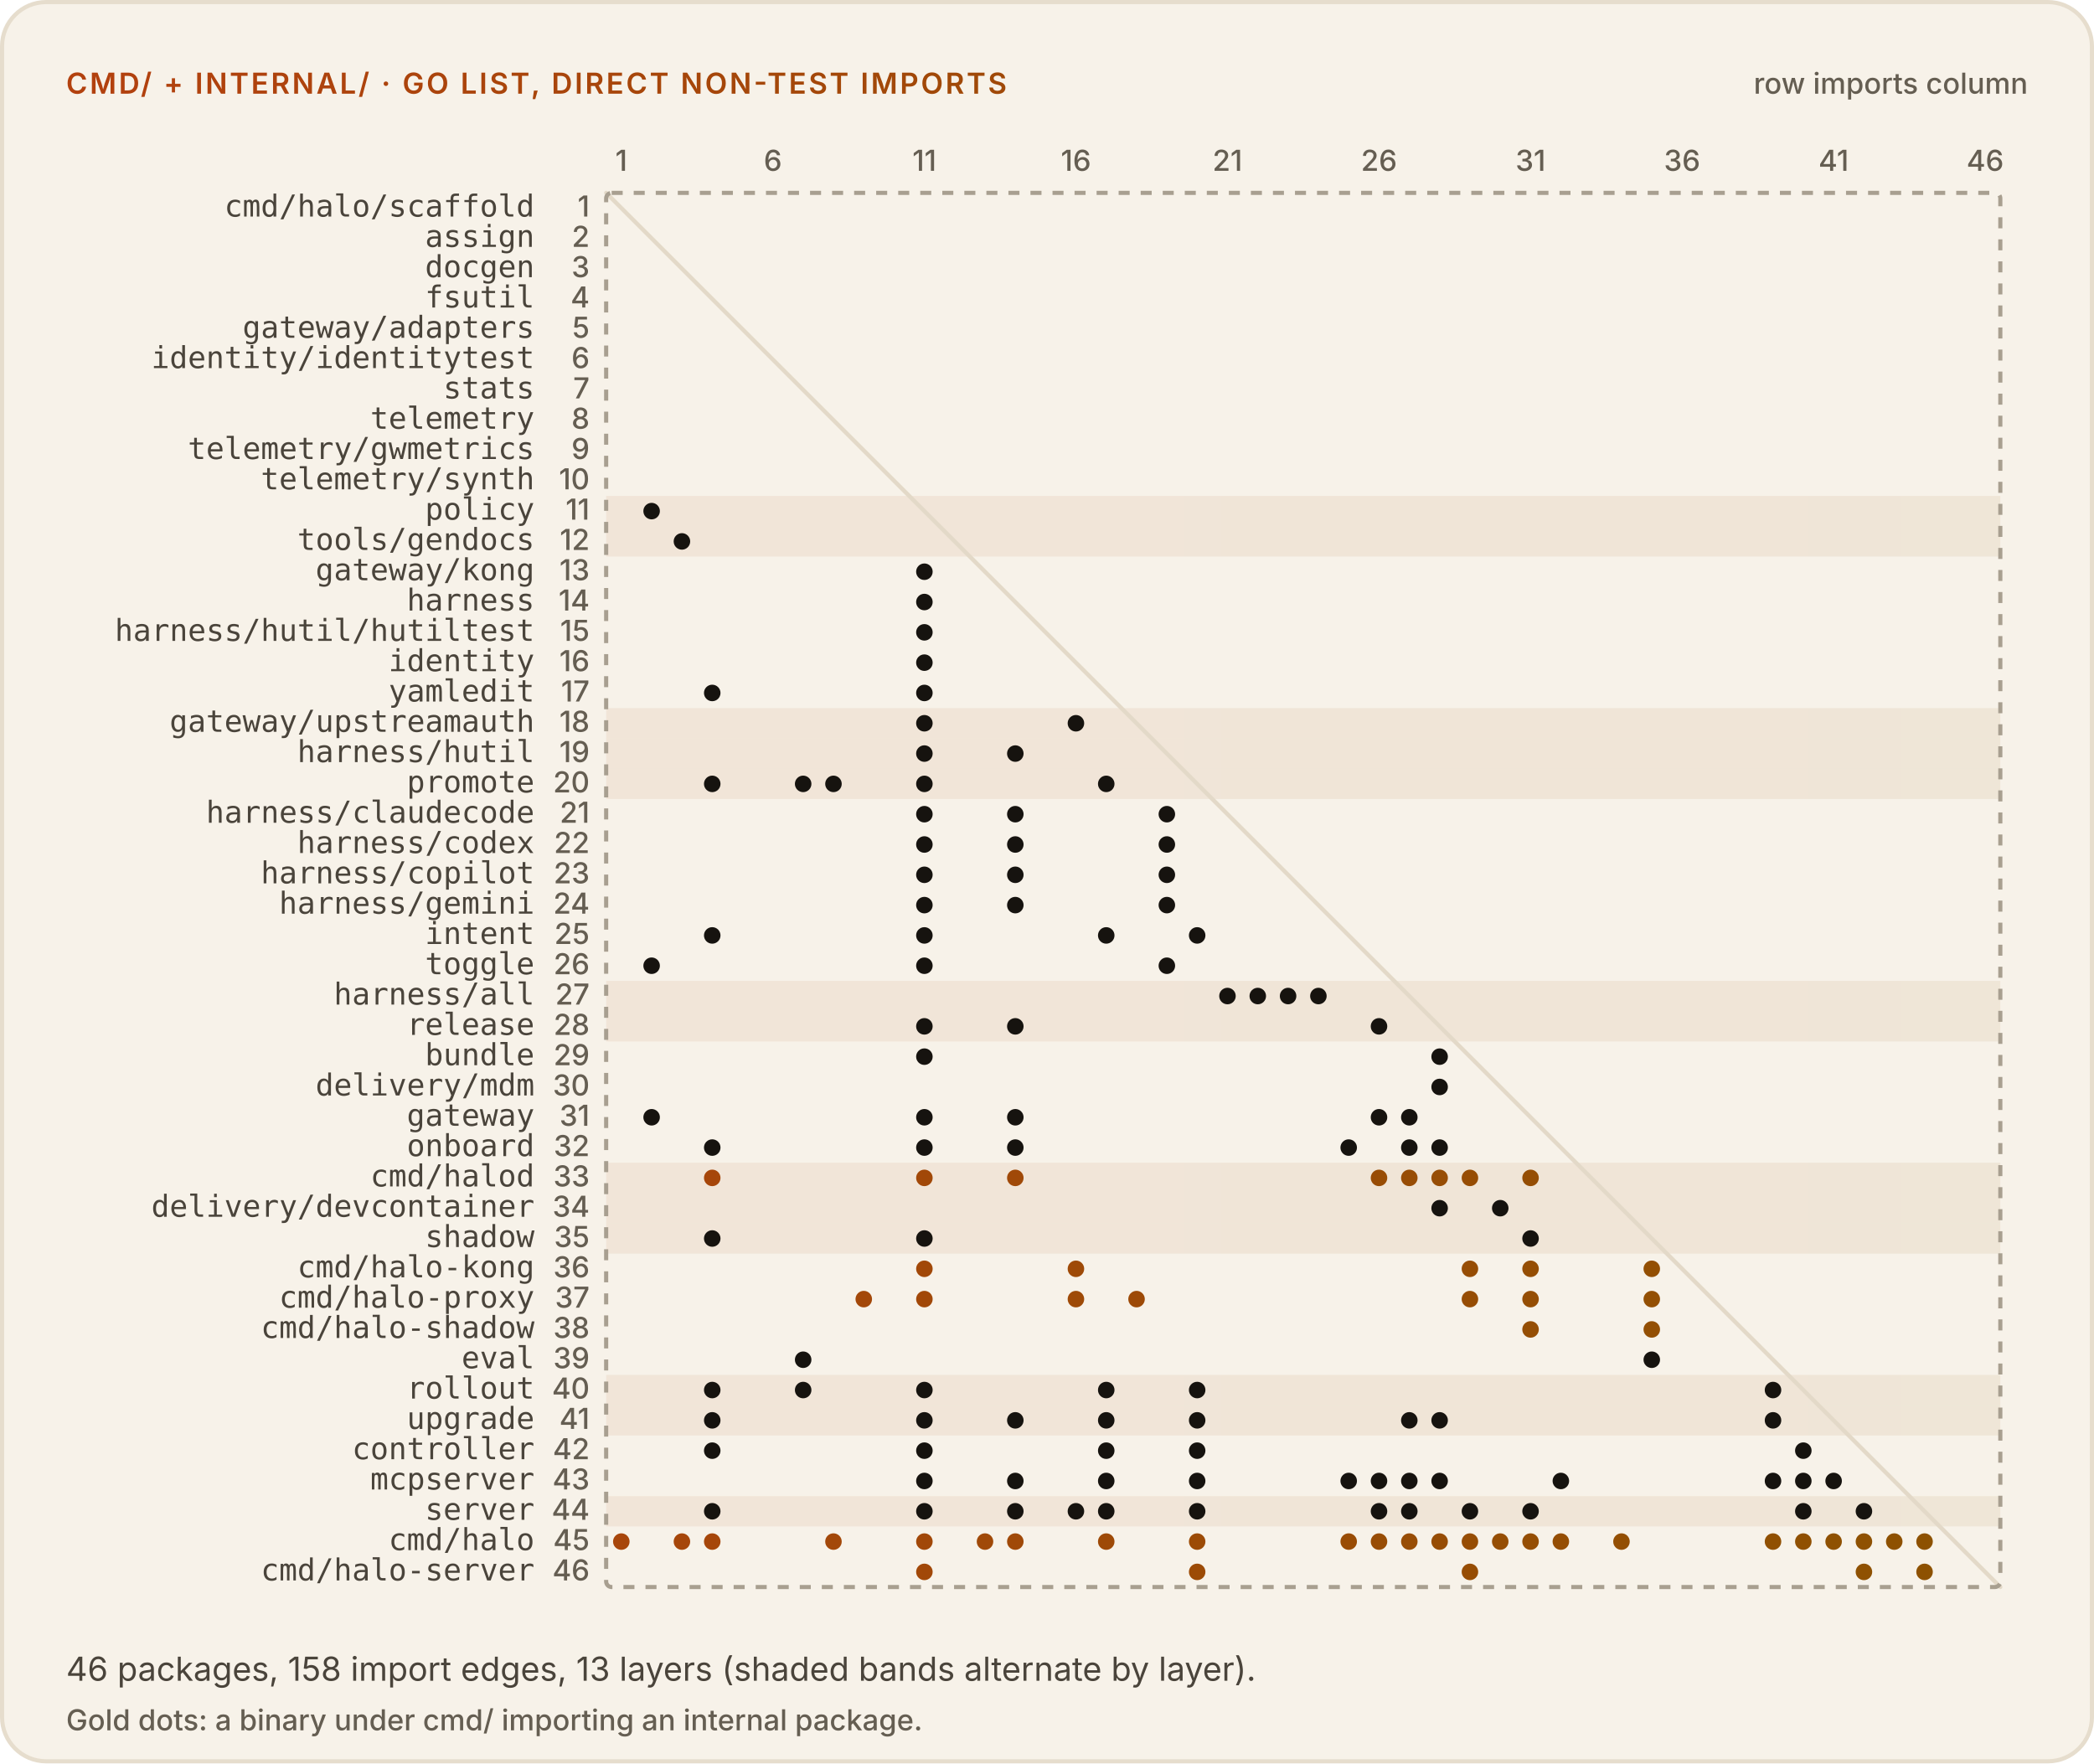
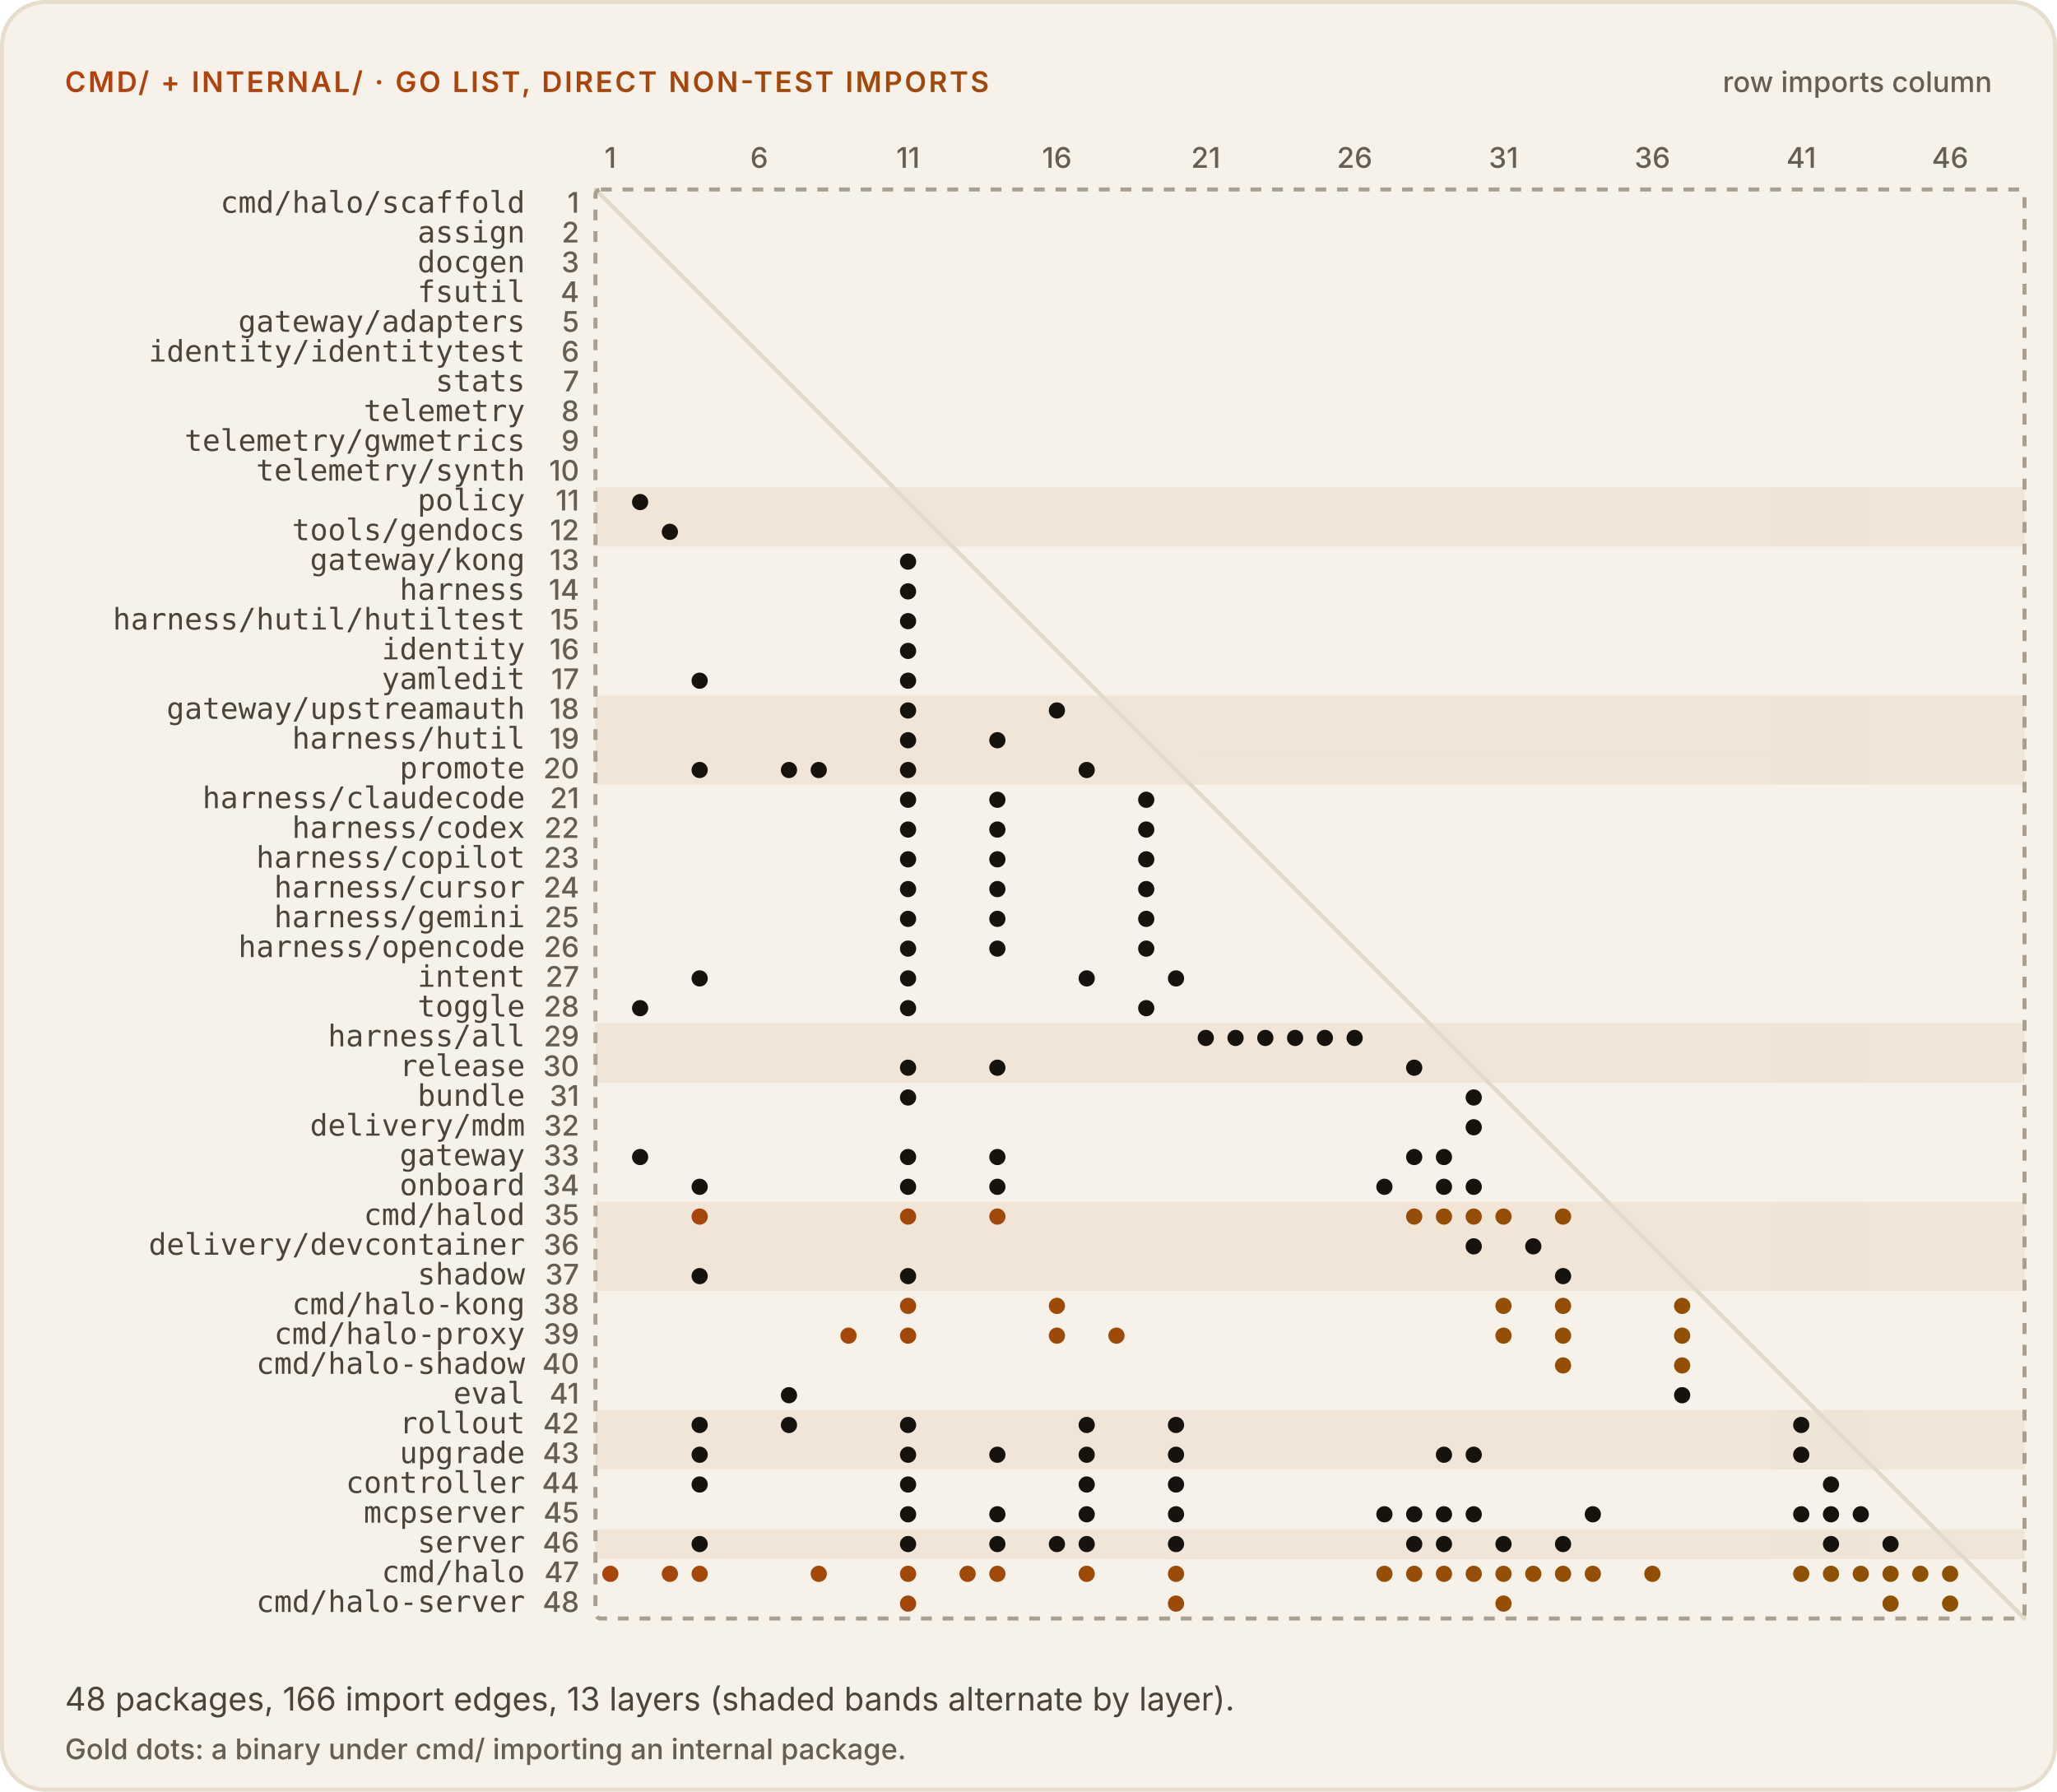
- <svg xmlns="http://www.w3.org/2000/svg" viewBox="0 0 760 640" width="760" height="640" role="img" aria-labelledby="t d" font-family="ui-sans-serif,-apple-system,Inter,'Segoe UI',sans-serif">
+ <svg xmlns="http://www.w3.org/2000/svg" viewBox="0 0 760 662" width="760" height="662" role="img" aria-labelledby="t d" font-family="ui-sans-serif,-apple-system,Inter,'Segoe UI',sans-serif">
  <style>
.cv{fill:#f7f2e9;stroke:#e6ddcd;stroke-width:1.5}
.card{fill:#fffdf9;stroke:#e3d9c8;stroke-width:1.5}
.soft{fill:url(#gs)}
.ring{fill:none;stroke:url(#ga);stroke-width:1.5}
.dcard{fill:#fbedea;stroke:#b42323;stroke-width:1.5}
.ghost{fill:none;stroke:#a89f90;stroke-width:1.5;stroke-dasharray:4 4}
.zone{fill:#f3ece0;stroke:#e0d5c2;stroke-width:1.5}
.chip{fill:#f3ece0;stroke:#e3d9c8;stroke-width:1}
text{font-family:ui-sans-serif,-apple-system,Inter,'Segoe UI',sans-serif}
.t{font-size:13.5px;font-weight:600;fill:#16130f}
.tm{font:600 12.5px ui-monospace,'SF Mono','JetBrains Mono',Menlo,Consolas,monospace;fill:#16130f}
.td{fill:#b42323}
.s{font-size:12px;fill:#4a443b}
.m{font:11px ui-monospace,'SF Mono','JetBrains Mono',Menlo,Consolas,monospace;fill:#4a443b}
.xs{font-size:10.5px;font-weight:500;fill:#655e52}
.xm{font-family:ui-monospace,'SF Mono','JetBrains Mono',Menlo,Consolas,monospace;font-weight:400}
.xa{fill:url(#ga);font-weight:600}
.xd{fill:#b42323;font-weight:600}
.xw{fill:#fffdf9;font-weight:600}
.k{font-size:10.5px;font-weight:600;letter-spacing:.08em;fill:#655e52}
.ka{fill:url(#ga)}
.h1{font-size:42px;font-weight:700;letter-spacing:-.02em;fill:#16130f}
.ln,.la,.ld,.lm{fill:none;stroke-width:1.5;stroke-linecap:round;stroke-linejoin:round}
.ln{stroke:#a89f90}.la{stroke:url(#ga)}.ld{stroke:#b42323}.lm{stroke:#e3d9c8}
.lane{stroke:#e3d9c8;stroke-width:1.5;stroke-dasharray:3 4}
.dash{stroke-dasharray:5 5}
.dl{fill:#a89f90}.da{fill:url(#ga)}.dd{fill:#b42323}
.pl{fill:#f7f2e9}.pa{fill:#f7f2e9;stroke:url(#ga);stroke-width:1}
.pd{fill:#fbedea;stroke:#b42323;stroke-width:1}.ps{fill:url(#ga)}
.fa{fill:url(#ga)}.fs{fill:url(#gs)}.fm{fill:#f3ece0}.fd{fill:#b42323}.ft{fill:#16130f}
.bdg{fill:url(#ga)}.bn{font-size:9.5px;font-weight:700;fill:#fffdf9}
.ic{fill:none;stroke:url(#ga);stroke-width:1.75;stroke-linecap:round;stroke-linejoin:round}
.pkt{fill:url(#ga)}
.grow{transform-box:fill-box;transform-origin:left;animation:grow 4.8s cubic-bezier(.6,0,.2,1) infinite}
@keyframes grow{0%{transform:scaleX(.08)}25%{transform:scaleX(.3)}50%{transform:scaleX(.55)}75%,100%{transform:scaleX(1)}}
.flow{stroke-dasharray:4 6;animation:flow 1.1s linear infinite}
@keyframes flow{to{stroke-dashoffset:-20}}
.blink{animation:blink 3.2s ease-in-out infinite}
@keyframes blink{0%,100%{opacity:.18}35%,65%{opacity:1}}
.pulse{transform-box:fill-box;transform-origin:center;animation:pulse 2.8s ease-out infinite}
@keyframes pulse{0%{opacity:.55;transform:scale(.6)}100%{opacity:0;transform:scale(1.5)}}
@media (prefers-reduced-motion:reduce){.flow,.blink,.pulse,.grow{animation:none}.blink{opacity:1}.pulse,.pkt{display:none}}
</style>
  <defs>
    <linearGradient id="ga" gradientUnits="userSpaceOnUse" x1="0" y1="0" x2="760" y2="0">
      <stop offset="0" stop-color="#b4400f" />
      <stop offset="1" stop-color="#8a5300" />
    </linearGradient>
    <linearGradient id="gs" gradientUnits="userSpaceOnUse" x1="0" y1="0" x2="760" y2="0">
      <stop offset="0" stop-color="#b4400f" stop-opacity="0.08" />
      <stop offset="1" stop-color="#8a5300" stop-opacity="0.08" />
    </linearGradient>
    <filter id="sh" x="-10%" y="-10%" width="120%" height="140%">
      <feDropShadow dx="0" dy="1" stdDeviation="1.6" flood-color="#3c280a" flood-opacity="0.08" />
    </filter>
  </defs>
-   <rect class="cv" x=".75" y=".75" width="758.5" height="638.5" rx="16" />
+   <rect class="cv" x=".75" y=".75" width="758.5" height="660.5" rx="16" />
  <text class="k ka" x="24" y="34">CMD/ + INTERNAL/ · GO LIST, DIRECT NON-TEST IMPORTS</text>
  <text class="xs" x="736" y="34" text-anchor="end">row imports column</text>
  <text class="m" x="194" y="78.6" text-anchor="end">cmd/halo/scaffold</text>
  <text class="xs" x="214" y="78.6" text-anchor="end">1</text>
  <text class="m" x="194" y="89.6" text-anchor="end">assign</text>
  <text class="xs" x="214" y="89.6" text-anchor="end">2</text>
  <text class="m" x="194" y="100.6" text-anchor="end">docgen</text>
  <text class="xs" x="214" y="100.6" text-anchor="end">3</text>
  <text class="m" x="194" y="111.6" text-anchor="end">fsutil</text>
  <text class="xs" x="214" y="111.6" text-anchor="end">4</text>
  <text class="m" x="194" y="122.6" text-anchor="end">gateway/adapters</text>
  <text class="xs" x="214" y="122.6" text-anchor="end">5</text>
  <text class="m" x="194" y="133.6" text-anchor="end">identity/identitytest</text>
  <text class="xs" x="214" y="133.6" text-anchor="end">6</text>
  <text class="m" x="194" y="144.6" text-anchor="end">stats</text>
  <text class="xs" x="214" y="144.6" text-anchor="end">7</text>
  <text class="m" x="194" y="155.6" text-anchor="end">telemetry</text>
  <text class="xs" x="214" y="155.6" text-anchor="end">8</text>
  <text class="m" x="194" y="166.6" text-anchor="end">telemetry/gwmetrics</text>
  <text class="xs" x="214" y="166.6" text-anchor="end">9</text>
  <text class="m" x="194" y="177.6" text-anchor="end">telemetry/synth</text>
  <text class="xs" x="214" y="177.6" text-anchor="end">10</text>
-   <rect class="fs" x="220" y="180" width="506" height="11" />
+   <rect class="fs" x="220" y="180" width="528" height="11" />
  <text class="m" x="194" y="188.6" text-anchor="end">policy</text>
  <text class="xs" x="214" y="188.6" text-anchor="end">11</text>
-   <rect class="fs" x="220" y="191" width="506" height="11" />
+   <rect class="fs" x="220" y="191" width="528" height="11" />
  <text class="m" x="194" y="199.6" text-anchor="end">tools/gendocs</text>
  <text class="xs" x="214" y="199.6" text-anchor="end">12</text>
  <text class="m" x="194" y="210.6" text-anchor="end">gateway/kong</text>
  <text class="xs" x="214" y="210.6" text-anchor="end">13</text>
  <text class="m" x="194" y="221.6" text-anchor="end">harness</text>
  <text class="xs" x="214" y="221.6" text-anchor="end">14</text>
  <text class="m" x="194" y="232.6" text-anchor="end">harness/hutil/hutiltest</text>
  <text class="xs" x="214" y="232.6" text-anchor="end">15</text>
  <text class="m" x="194" y="243.6" text-anchor="end">identity</text>
  <text class="xs" x="214" y="243.6" text-anchor="end">16</text>
  <text class="m" x="194" y="254.6" text-anchor="end">yamledit</text>
  <text class="xs" x="214" y="254.6" text-anchor="end">17</text>
-   <rect class="fs" x="220" y="257" width="506" height="11" />
+   <rect class="fs" x="220" y="257" width="528" height="11" />
  <text class="m" x="194" y="265.6" text-anchor="end">gateway/upstreamauth</text>
  <text class="xs" x="214" y="265.6" text-anchor="end">18</text>
-   <rect class="fs" x="220" y="268" width="506" height="11" />
+   <rect class="fs" x="220" y="268" width="528" height="11" />
  <text class="m" x="194" y="276.6" text-anchor="end">harness/hutil</text>
  <text class="xs" x="214" y="276.6" text-anchor="end">19</text>
-   <rect class="fs" x="220" y="279" width="506" height="11" />
+   <rect class="fs" x="220" y="279" width="528" height="11" />
  <text class="m" x="194" y="287.6" text-anchor="end">promote</text>
  <text class="xs" x="214" y="287.6" text-anchor="end">20</text>
  <text class="m" x="194" y="298.6" text-anchor="end">harness/claudecode</text>
  <text class="xs" x="214" y="298.6" text-anchor="end">21</text>
  <text class="m" x="194" y="309.6" text-anchor="end">harness/codex</text>
  <text class="xs" x="214" y="309.6" text-anchor="end">22</text>
  <text class="m" x="194" y="320.6" text-anchor="end">harness/copilot</text>
  <text class="xs" x="214" y="320.6" text-anchor="end">23</text>
-   <text class="m" x="194" y="331.6" text-anchor="end">harness/gemini</text>
+   <text class="m" x="194" y="331.6" text-anchor="end">harness/cursor</text>
  <text class="xs" x="214" y="331.6" text-anchor="end">24</text>
-   <text class="m" x="194" y="342.6" text-anchor="end">intent</text>
+   <text class="m" x="194" y="342.6" text-anchor="end">harness/gemini</text>
  <text class="xs" x="214" y="342.6" text-anchor="end">25</text>
-   <text class="m" x="194" y="353.6" text-anchor="end">toggle</text>
+   <text class="m" x="194" y="353.6" text-anchor="end">harness/opencode</text>
  <text class="xs" x="214" y="353.6" text-anchor="end">26</text>
-   <rect class="fs" x="220" y="356" width="506" height="11" />
-   <text class="m" x="194" y="364.6" text-anchor="end">harness/all</text>
+   <text class="m" x="194" y="364.6" text-anchor="end">intent</text>
  <text class="xs" x="214" y="364.6" text-anchor="end">27</text>
-   <rect class="fs" x="220" y="367" width="506" height="11" />
-   <text class="m" x="194" y="375.6" text-anchor="end">release</text>
+   <text class="m" x="194" y="375.6" text-anchor="end">toggle</text>
  <text class="xs" x="214" y="375.6" text-anchor="end">28</text>
-   <text class="m" x="194" y="386.6" text-anchor="end">bundle</text>
+   <rect class="fs" x="220" y="378" width="528" height="11" />
+   <text class="m" x="194" y="386.6" text-anchor="end">harness/all</text>
  <text class="xs" x="214" y="386.6" text-anchor="end">29</text>
-   <text class="m" x="194" y="397.6" text-anchor="end">delivery/mdm</text>
+   <rect class="fs" x="220" y="389" width="528" height="11" />
+   <text class="m" x="194" y="397.6" text-anchor="end">release</text>
  <text class="xs" x="214" y="397.6" text-anchor="end">30</text>
-   <text class="m" x="194" y="408.6" text-anchor="end">gateway</text>
+   <text class="m" x="194" y="408.6" text-anchor="end">bundle</text>
  <text class="xs" x="214" y="408.6" text-anchor="end">31</text>
-   <text class="m" x="194" y="419.6" text-anchor="end">onboard</text>
+   <text class="m" x="194" y="419.6" text-anchor="end">delivery/mdm</text>
  <text class="xs" x="214" y="419.6" text-anchor="end">32</text>
-   <rect class="fs" x="220" y="422" width="506" height="11" />
-   <text class="m" x="194" y="430.6" text-anchor="end">cmd/halod</text>
+   <text class="m" x="194" y="430.6" text-anchor="end">gateway</text>
  <text class="xs" x="214" y="430.6" text-anchor="end">33</text>
-   <rect class="fs" x="220" y="433" width="506" height="11" />
-   <text class="m" x="194" y="441.6" text-anchor="end">delivery/devcontainer</text>
+   <text class="m" x="194" y="441.6" text-anchor="end">onboard</text>
  <text class="xs" x="214" y="441.6" text-anchor="end">34</text>
-   <rect class="fs" x="220" y="444" width="506" height="11" />
-   <text class="m" x="194" y="452.6" text-anchor="end">shadow</text>
+   <rect class="fs" x="220" y="444" width="528" height="11" />
+   <text class="m" x="194" y="452.6" text-anchor="end">cmd/halod</text>
  <text class="xs" x="214" y="452.6" text-anchor="end">35</text>
-   <text class="m" x="194" y="463.6" text-anchor="end">cmd/halo-kong</text>
+   <rect class="fs" x="220" y="455" width="528" height="11" />
+   <text class="m" x="194" y="463.6" text-anchor="end">delivery/devcontainer</text>
  <text class="xs" x="214" y="463.6" text-anchor="end">36</text>
-   <text class="m" x="194" y="474.6" text-anchor="end">cmd/halo-proxy</text>
+   <rect class="fs" x="220" y="466" width="528" height="11" />
+   <text class="m" x="194" y="474.6" text-anchor="end">shadow</text>
  <text class="xs" x="214" y="474.6" text-anchor="end">37</text>
-   <text class="m" x="194" y="485.6" text-anchor="end">cmd/halo-shadow</text>
+   <text class="m" x="194" y="485.6" text-anchor="end">cmd/halo-kong</text>
  <text class="xs" x="214" y="485.6" text-anchor="end">38</text>
-   <text class="m" x="194" y="496.6" text-anchor="end">eval</text>
+   <text class="m" x="194" y="496.6" text-anchor="end">cmd/halo-proxy</text>
  <text class="xs" x="214" y="496.6" text-anchor="end">39</text>
-   <rect class="fs" x="220" y="499" width="506" height="11" />
-   <text class="m" x="194" y="507.6" text-anchor="end">rollout</text>
+   <text class="m" x="194" y="507.6" text-anchor="end">cmd/halo-shadow</text>
  <text class="xs" x="214" y="507.6" text-anchor="end">40</text>
-   <rect class="fs" x="220" y="510" width="506" height="11" />
-   <text class="m" x="194" y="518.6" text-anchor="end">upgrade</text>
+   <text class="m" x="194" y="518.6" text-anchor="end">eval</text>
  <text class="xs" x="214" y="518.6" text-anchor="end">41</text>
-   <text class="m" x="194" y="529.6" text-anchor="end">controller</text>
+   <rect class="fs" x="220" y="521" width="528" height="11" />
+   <text class="m" x="194" y="529.6" text-anchor="end">rollout</text>
  <text class="xs" x="214" y="529.6" text-anchor="end">42</text>
-   <text class="m" x="194" y="540.6" text-anchor="end">mcpserver</text>
+   <rect class="fs" x="220" y="532" width="528" height="11" />
+   <text class="m" x="194" y="540.6" text-anchor="end">upgrade</text>
  <text class="xs" x="214" y="540.6" text-anchor="end">43</text>
-   <rect class="fs" x="220" y="543" width="506" height="11" />
-   <text class="m" x="194" y="551.6" text-anchor="end">server</text>
+   <text class="m" x="194" y="551.6" text-anchor="end">controller</text>
  <text class="xs" x="214" y="551.6" text-anchor="end">44</text>
-   <text class="m" x="194" y="562.6" text-anchor="end">cmd/halo</text>
+   <text class="m" x="194" y="562.6" text-anchor="end">mcpserver</text>
  <text class="xs" x="214" y="562.6" text-anchor="end">45</text>
-   <text class="m" x="194" y="573.6" text-anchor="end">cmd/halo-server</text>
+   <rect class="fs" x="220" y="565" width="528" height="11" />
+   <text class="m" x="194" y="573.6" text-anchor="end">server</text>
  <text class="xs" x="214" y="573.6" text-anchor="end">46</text>
+   <text class="m" x="194" y="584.6" text-anchor="end">cmd/halo</text>
+   <text class="xs" x="214" y="584.6" text-anchor="end">47</text>
+   <text class="m" x="194" y="595.6" text-anchor="end">cmd/halo-server</text>
+   <text class="xs" x="214" y="595.6" text-anchor="end">48</text>
  <text class="xs" x="225.5" y="62" text-anchor="middle">1</text>
  <text class="xs" x="280.5" y="62" text-anchor="middle">6</text>
  <text class="xs" x="335.5" y="62" text-anchor="middle">11</text>
  <text class="xs" x="390.5" y="62" text-anchor="middle">16</text>
  <text class="xs" x="445.5" y="62" text-anchor="middle">21</text>
  <text class="xs" x="500.5" y="62" text-anchor="middle">26</text>
  <text class="xs" x="555.5" y="62" text-anchor="middle">31</text>
  <text class="xs" x="610.5" y="62" text-anchor="middle">36</text>
  <text class="xs" x="665.5" y="62" text-anchor="middle">41</text>
  <text class="xs" x="720.5" y="62" text-anchor="middle">46</text>
-   <path class="lm" d="M220 70L726 576" />
-   <rect class="ghost" x="220" y="70" width="506" height="506" rx="2" />
+   <path class="lm" d="M220 70L748 598" />
+   <rect class="ghost" x="220" y="70" width="528" height="528" rx="2" />
  <circle class="ft" cx="236.5" cy="185.5" r="3" />
  <circle class="ft" cx="247.5" cy="196.5" r="3" />
  <circle class="ft" cx="335.5" cy="207.5" r="3" />
  <circle class="ft" cx="335.5" cy="218.5" r="3" />
  <circle class="ft" cx="335.5" cy="229.5" r="3" />
  <circle class="ft" cx="335.5" cy="240.5" r="3" />
  <circle class="ft" cx="258.5" cy="251.5" r="3" />
  <circle class="ft" cx="335.5" cy="251.5" r="3" />
  <circle class="ft" cx="390.5" cy="262.5" r="3" />
  <circle class="ft" cx="335.5" cy="262.5" r="3" />
  <circle class="ft" cx="368.5" cy="273.5" r="3" />
  <circle class="ft" cx="335.5" cy="273.5" r="3" />
  <circle class="ft" cx="258.5" cy="284.5" r="3" />
  <circle class="ft" cx="335.5" cy="284.5" r="3" />
  <circle class="ft" cx="291.5" cy="284.5" r="3" />
  <circle class="ft" cx="302.5" cy="284.5" r="3" />
  <circle class="ft" cx="401.5" cy="284.5" r="3" />
  <circle class="ft" cx="368.5" cy="295.5" r="3" />
  <circle class="ft" cx="423.5" cy="295.5" r="3" />
  <circle class="ft" cx="335.5" cy="295.5" r="3" />
  <circle class="ft" cx="368.5" cy="306.5" r="3" />
  <circle class="ft" cx="423.5" cy="306.5" r="3" />
  <circle class="ft" cx="335.5" cy="306.5" r="3" />
  <circle class="ft" cx="368.5" cy="317.5" r="3" />
  <circle class="ft" cx="423.5" cy="317.5" r="3" />
  <circle class="ft" cx="335.5" cy="317.5" r="3" />
  <circle class="ft" cx="368.5" cy="328.5" r="3" />
  <circle class="ft" cx="423.5" cy="328.5" r="3" />
  <circle class="ft" cx="335.5" cy="328.5" r="3" />
-   <circle class="ft" cx="258.5" cy="339.5" r="3" />
+   <circle class="ft" cx="368.5" cy="339.5" r="3" />
+   <circle class="ft" cx="423.5" cy="339.5" r="3" />
  <circle class="ft" cx="335.5" cy="339.5" r="3" />
-   <circle class="ft" cx="434.5" cy="339.5" r="3" />
-   <circle class="ft" cx="401.5" cy="339.5" r="3" />
-   <circle class="ft" cx="236.5" cy="350.5" r="3" />
+   <circle class="ft" cx="368.5" cy="350.5" r="3" />
  <circle class="ft" cx="423.5" cy="350.5" r="3" />
  <circle class="ft" cx="335.5" cy="350.5" r="3" />
-   <circle class="ft" cx="445.5" cy="361.5" r="3" />
-   <circle class="ft" cx="456.5" cy="361.5" r="3" />
-   <circle class="ft" cx="467.5" cy="361.5" r="3" />
-   <circle class="ft" cx="478.5" cy="361.5" r="3" />
-   <circle class="ft" cx="368.5" cy="372.5" r="3" />
+   <circle class="ft" cx="258.5" cy="361.5" r="3" />
+   <circle class="ft" cx="335.5" cy="361.5" r="3" />
+   <circle class="ft" cx="434.5" cy="361.5" r="3" />
+   <circle class="ft" cx="401.5" cy="361.5" r="3" />
+   <circle class="ft" cx="236.5" cy="372.5" r="3" />
+   <circle class="ft" cx="423.5" cy="372.5" r="3" />
  <circle class="ft" cx="335.5" cy="372.5" r="3" />
-   <circle class="ft" cx="500.5" cy="372.5" r="3" />
-   <circle class="ft" cx="335.5" cy="383.5" r="3" />
-   <circle class="ft" cx="522.5" cy="383.5" r="3" />
+   <circle class="ft" cx="445.5" cy="383.5" r="3" />
+   <circle class="ft" cx="456.5" cy="383.5" r="3" />
+   <circle class="ft" cx="467.5" cy="383.5" r="3" />
+   <circle class="ft" cx="478.5" cy="383.5" r="3" />
+   <circle class="ft" cx="489.5" cy="383.5" r="3" />
+   <circle class="ft" cx="500.5" cy="383.5" r="3" />
+   <circle class="ft" cx="368.5" cy="394.5" r="3" />
+   <circle class="ft" cx="335.5" cy="394.5" r="3" />
  <circle class="ft" cx="522.5" cy="394.5" r="3" />
-   <circle class="ft" cx="236.5" cy="405.5" r="3" />
-   <circle class="ft" cx="368.5" cy="405.5" r="3" />
-   <circle class="ft" cx="511.5" cy="405.5" r="3" />
  <circle class="ft" cx="335.5" cy="405.5" r="3" />
-   <circle class="ft" cx="500.5" cy="405.5" r="3" />
-   <circle class="ft" cx="258.5" cy="416.5" r="3" />
-   <circle class="ft" cx="368.5" cy="416.5" r="3" />
-   <circle class="ft" cx="511.5" cy="416.5" r="3" />
-   <circle class="ft" cx="489.5" cy="416.5" r="3" />
-   <circle class="ft" cx="335.5" cy="416.5" r="3" />
-   <circle class="ft" cx="522.5" cy="416.5" r="3" />
-   <circle class="fa" cx="533.5" cy="427.5" r="3" />
-   <circle class="fa" cx="258.5" cy="427.5" r="3" />
-   <circle class="fa" cx="555.5" cy="427.5" r="3" />
-   <circle class="fa" cx="368.5" cy="427.5" r="3" />
-   <circle class="fa" cx="511.5" cy="427.5" r="3" />
-   <circle class="fa" cx="335.5" cy="427.5" r="3" />
-   <circle class="fa" cx="522.5" cy="427.5" r="3" />
-   <circle class="fa" cx="500.5" cy="427.5" r="3" />
+   <circle class="ft" cx="544.5" cy="405.5" r="3" />
+   <circle class="ft" cx="544.5" cy="416.5" r="3" />
+   <circle class="ft" cx="236.5" cy="427.5" r="3" />
+   <circle class="ft" cx="368.5" cy="427.5" r="3" />
+   <circle class="ft" cx="533.5" cy="427.5" r="3" />
+   <circle class="ft" cx="335.5" cy="427.5" r="3" />
+   <circle class="ft" cx="522.5" cy="427.5" r="3" />
+   <circle class="ft" cx="258.5" cy="438.5" r="3" />
+   <circle class="ft" cx="368.5" cy="438.5" r="3" />
+   <circle class="ft" cx="533.5" cy="438.5" r="3" />
+   <circle class="ft" cx="511.5" cy="438.5" r="3" />
+   <circle class="ft" cx="335.5" cy="438.5" r="3" />
  <circle class="ft" cx="544.5" cy="438.5" r="3" />
-   <circle class="ft" cx="522.5" cy="438.5" r="3" />
-   <circle class="ft" cx="258.5" cy="449.5" r="3" />
-   <circle class="ft" cx="555.5" cy="449.5" r="3" />
-   <circle class="ft" cx="335.5" cy="449.5" r="3" />
-   <circle class="fa" cx="533.5" cy="460.5" r="3" />
-   <circle class="fa" cx="555.5" cy="460.5" r="3" />
-   <circle class="fa" cx="390.5" cy="460.5" r="3" />
-   <circle class="fa" cx="335.5" cy="460.5" r="3" />
-   <circle class="fa" cx="599.5" cy="460.5" r="3" />
-   <circle class="fa" cx="533.5" cy="471.5" r="3" />
-   <circle class="fa" cx="555.5" cy="471.5" r="3" />
-   <circle class="fa" cx="412.5" cy="471.5" r="3" />
-   <circle class="fa" cx="390.5" cy="471.5" r="3" />
-   <circle class="fa" cx="335.5" cy="471.5" r="3" />
-   <circle class="fa" cx="599.5" cy="471.5" r="3" />
-   <circle class="fa" cx="313.5" cy="471.5" r="3" />
+   <circle class="fa" cx="555.5" cy="449.5" r="3" />
+   <circle class="fa" cx="258.5" cy="449.5" r="3" />
+   <circle class="fa" cx="577.5" cy="449.5" r="3" />
+   <circle class="fa" cx="368.5" cy="449.5" r="3" />
+   <circle class="fa" cx="533.5" cy="449.5" r="3" />
+   <circle class="fa" cx="335.5" cy="449.5" r="3" />
+   <circle class="fa" cx="544.5" cy="449.5" r="3" />
+   <circle class="fa" cx="522.5" cy="449.5" r="3" />
+   <circle class="ft" cx="566.5" cy="460.5" r="3" />
+   <circle class="ft" cx="544.5" cy="460.5" r="3" />
+   <circle class="ft" cx="258.5" cy="471.5" r="3" />
+   <circle class="ft" cx="577.5" cy="471.5" r="3" />
+   <circle class="ft" cx="335.5" cy="471.5" r="3" />
  <circle class="fa" cx="555.5" cy="482.5" r="3" />
-   <circle class="fa" cx="599.5" cy="482.5" r="3" />
-   <circle class="ft" cx="599.5" cy="493.5" r="3" />
-   <circle class="ft" cx="291.5" cy="493.5" r="3" />
-   <circle class="ft" cx="643.5" cy="504.5" r="3" />
-   <circle class="ft" cx="258.5" cy="504.5" r="3" />
-   <circle class="ft" cx="335.5" cy="504.5" r="3" />
-   <circle class="ft" cx="434.5" cy="504.5" r="3" />
-   <circle class="ft" cx="291.5" cy="504.5" r="3" />
-   <circle class="ft" cx="401.5" cy="504.5" r="3" />
-   <circle class="ft" cx="643.5" cy="515.5" r="3" />
-   <circle class="ft" cx="258.5" cy="515.5" r="3" />
-   <circle class="ft" cx="368.5" cy="515.5" r="3" />
-   <circle class="ft" cx="511.5" cy="515.5" r="3" />
-   <circle class="ft" cx="335.5" cy="515.5" r="3" />
-   <circle class="ft" cx="434.5" cy="515.5" r="3" />
-   <circle class="ft" cx="522.5" cy="515.5" r="3" />
-   <circle class="ft" cx="401.5" cy="515.5" r="3" />
+   <circle class="fa" cx="577.5" cy="482.5" r="3" />
+   <circle class="fa" cx="390.5" cy="482.5" r="3" />
+   <circle class="fa" cx="335.5" cy="482.5" r="3" />
+   <circle class="fa" cx="621.5" cy="482.5" r="3" />
+   <circle class="fa" cx="555.5" cy="493.5" r="3" />
+   <circle class="fa" cx="577.5" cy="493.5" r="3" />
+   <circle class="fa" cx="412.5" cy="493.5" r="3" />
+   <circle class="fa" cx="390.5" cy="493.5" r="3" />
+   <circle class="fa" cx="335.5" cy="493.5" r="3" />
+   <circle class="fa" cx="621.5" cy="493.5" r="3" />
+   <circle class="fa" cx="313.5" cy="493.5" r="3" />
+   <circle class="fa" cx="577.5" cy="504.5" r="3" />
+   <circle class="fa" cx="621.5" cy="504.5" r="3" />
+   <circle class="ft" cx="621.5" cy="515.5" r="3" />
+   <circle class="ft" cx="291.5" cy="515.5" r="3" />
+   <circle class="ft" cx="665.5" cy="526.5" r="3" />
  <circle class="ft" cx="258.5" cy="526.5" r="3" />
  <circle class="ft" cx="335.5" cy="526.5" r="3" />
  <circle class="ft" cx="434.5" cy="526.5" r="3" />
-   <circle class="ft" cx="654.5" cy="526.5" r="3" />
+   <circle class="ft" cx="291.5" cy="526.5" r="3" />
  <circle class="ft" cx="401.5" cy="526.5" r="3" />
-   <circle class="ft" cx="643.5" cy="537.5" r="3" />
+   <circle class="ft" cx="665.5" cy="537.5" r="3" />
+   <circle class="ft" cx="258.5" cy="537.5" r="3" />
  <circle class="ft" cx="368.5" cy="537.5" r="3" />
-   <circle class="ft" cx="511.5" cy="537.5" r="3" />
-   <circle class="ft" cx="489.5" cy="537.5" r="3" />
-   <circle class="ft" cx="566.5" cy="537.5" r="3" />
+   <circle class="ft" cx="533.5" cy="537.5" r="3" />
  <circle class="ft" cx="335.5" cy="537.5" r="3" />
  <circle class="ft" cx="434.5" cy="537.5" r="3" />
-   <circle class="ft" cx="522.5" cy="537.5" r="3" />
-   <circle class="ft" cx="654.5" cy="537.5" r="3" />
-   <circle class="ft" cx="500.5" cy="537.5" r="3" />
-   <circle class="ft" cx="665.5" cy="537.5" r="3" />
+   <circle class="ft" cx="544.5" cy="537.5" r="3" />
  <circle class="ft" cx="401.5" cy="537.5" r="3" />
-   <circle class="ft" cx="533.5" cy="548.5" r="3" />
-   <circle class="ft" cx="676.5" cy="548.5" r="3" />
  <circle class="ft" cx="258.5" cy="548.5" r="3" />
-   <circle class="ft" cx="555.5" cy="548.5" r="3" />
-   <circle class="ft" cx="368.5" cy="548.5" r="3" />
-   <circle class="ft" cx="511.5" cy="548.5" r="3" />
-   <circle class="ft" cx="390.5" cy="548.5" r="3" />
  <circle class="ft" cx="335.5" cy="548.5" r="3" />
  <circle class="ft" cx="434.5" cy="548.5" r="3" />
-   <circle class="ft" cx="654.5" cy="548.5" r="3" />
-   <circle class="ft" cx="500.5" cy="548.5" r="3" />
+   <circle class="ft" cx="676.5" cy="548.5" r="3" />
  <circle class="ft" cx="401.5" cy="548.5" r="3" />
-   <circle class="fa" cx="225.5" cy="559.5" r="3" />
-   <circle class="fa" cx="533.5" cy="559.5" r="3" />
-   <circle class="fa" cx="676.5" cy="559.5" r="3" />
-   <circle class="fa" cx="588.5" cy="559.5" r="3" />
-   <circle class="fa" cx="544.5" cy="559.5" r="3" />
-   <circle class="fa" cx="247.5" cy="559.5" r="3" />
-   <circle class="fa" cx="643.5" cy="559.5" r="3" />
-   <circle class="fa" cx="258.5" cy="559.5" r="3" />
-   <circle class="fa" cx="555.5" cy="559.5" r="3" />
-   <circle class="fa" cx="357.5" cy="559.5" r="3" />
-   <circle class="fa" cx="368.5" cy="559.5" r="3" />
-   <circle class="fa" cx="511.5" cy="559.5" r="3" />
-   <circle class="fa" cx="489.5" cy="559.5" r="3" />
-   <circle class="fa" cx="687.5" cy="559.5" r="3" />
-   <circle class="fa" cx="566.5" cy="559.5" r="3" />
-   <circle class="fa" cx="335.5" cy="559.5" r="3" />
-   <circle class="fa" cx="434.5" cy="559.5" r="3" />
-   <circle class="fa" cx="522.5" cy="559.5" r="3" />
-   <circle class="fa" cx="654.5" cy="559.5" r="3" />
-   <circle class="fa" cx="698.5" cy="559.5" r="3" />
-   <circle class="fa" cx="302.5" cy="559.5" r="3" />
-   <circle class="fa" cx="500.5" cy="559.5" r="3" />
-   <circle class="fa" cx="665.5" cy="559.5" r="3" />
-   <circle class="fa" cx="401.5" cy="559.5" r="3" />
-   <circle class="fa" cx="533.5" cy="570.5" r="3" />
-   <circle class="fa" cx="676.5" cy="570.5" r="3" />
-   <circle class="fa" cx="335.5" cy="570.5" r="3" />
-   <circle class="fa" cx="434.5" cy="570.5" r="3" />
-   <circle class="fa" cx="698.5" cy="570.5" r="3" />
-   <text class="s" x="24" y="610">46 packages, 158 import edges, 13 layers (shaded bands alternate by layer).</text>
-   <text class="xs" x="24" y="628">Gold dots: a binary under cmd/ importing an internal package.</text>
+   <circle class="ft" cx="665.5" cy="559.5" r="3" />
+   <circle class="ft" cx="368.5" cy="559.5" r="3" />
+   <circle class="ft" cx="533.5" cy="559.5" r="3" />
+   <circle class="ft" cx="511.5" cy="559.5" r="3" />
+   <circle class="ft" cx="588.5" cy="559.5" r="3" />
+   <circle class="ft" cx="335.5" cy="559.5" r="3" />
+   <circle class="ft" cx="434.5" cy="559.5" r="3" />
+   <circle class="ft" cx="544.5" cy="559.5" r="3" />
+   <circle class="ft" cx="676.5" cy="559.5" r="3" />
+   <circle class="ft" cx="522.5" cy="559.5" r="3" />
+   <circle class="ft" cx="687.5" cy="559.5" r="3" />
+   <circle class="ft" cx="401.5" cy="559.5" r="3" />
+   <circle class="ft" cx="555.5" cy="570.5" r="3" />
+   <circle class="ft" cx="698.5" cy="570.5" r="3" />
+   <circle class="ft" cx="258.5" cy="570.5" r="3" />
+   <circle class="ft" cx="577.5" cy="570.5" r="3" />
+   <circle class="ft" cx="368.5" cy="570.5" r="3" />
+   <circle class="ft" cx="533.5" cy="570.5" r="3" />
+   <circle class="ft" cx="390.5" cy="570.5" r="3" />
+   <circle class="ft" cx="335.5" cy="570.5" r="3" />
+   <circle class="ft" cx="434.5" cy="570.5" r="3" />
+   <circle class="ft" cx="676.5" cy="570.5" r="3" />
+   <circle class="ft" cx="522.5" cy="570.5" r="3" />
+   <circle class="ft" cx="401.5" cy="570.5" r="3" />
+   <circle class="fa" cx="225.5" cy="581.5" r="3" />
+   <circle class="fa" cx="555.5" cy="581.5" r="3" />
+   <circle class="fa" cx="698.5" cy="581.5" r="3" />
+   <circle class="fa" cx="610.5" cy="581.5" r="3" />
+   <circle class="fa" cx="566.5" cy="581.5" r="3" />
+   <circle class="fa" cx="247.5" cy="581.5" r="3" />
+   <circle class="fa" cx="665.5" cy="581.5" r="3" />
+   <circle class="fa" cx="258.5" cy="581.5" r="3" />
+   <circle class="fa" cx="577.5" cy="581.5" r="3" />
+   <circle class="fa" cx="357.5" cy="581.5" r="3" />
+   <circle class="fa" cx="368.5" cy="581.5" r="3" />
+   <circle class="fa" cx="533.5" cy="581.5" r="3" />
+   <circle class="fa" cx="511.5" cy="581.5" r="3" />
+   <circle class="fa" cx="709.5" cy="581.5" r="3" />
+   <circle class="fa" cx="588.5" cy="581.5" r="3" />
+   <circle class="fa" cx="335.5" cy="581.5" r="3" />
+   <circle class="fa" cx="434.5" cy="581.5" r="3" />
+   <circle class="fa" cx="544.5" cy="581.5" r="3" />
+   <circle class="fa" cx="676.5" cy="581.5" r="3" />
+   <circle class="fa" cx="720.5" cy="581.5" r="3" />
+   <circle class="fa" cx="302.5" cy="581.5" r="3" />
+   <circle class="fa" cx="522.5" cy="581.5" r="3" />
+   <circle class="fa" cx="687.5" cy="581.5" r="3" />
+   <circle class="fa" cx="401.5" cy="581.5" r="3" />
+   <circle class="fa" cx="555.5" cy="592.5" r="3" />
+   <circle class="fa" cx="698.5" cy="592.5" r="3" />
+   <circle class="fa" cx="335.5" cy="592.5" r="3" />
+   <circle class="fa" cx="434.5" cy="592.5" r="3" />
+   <circle class="fa" cx="720.5" cy="592.5" r="3" />
+   <text class="s" x="24" y="632">48 packages, 166 import edges, 13 layers (shaded bands alternate by layer).</text>
+   <text class="xs" x="24" y="650">Gold dots: a binary under cmd/ importing an internal package.</text>
</svg>
